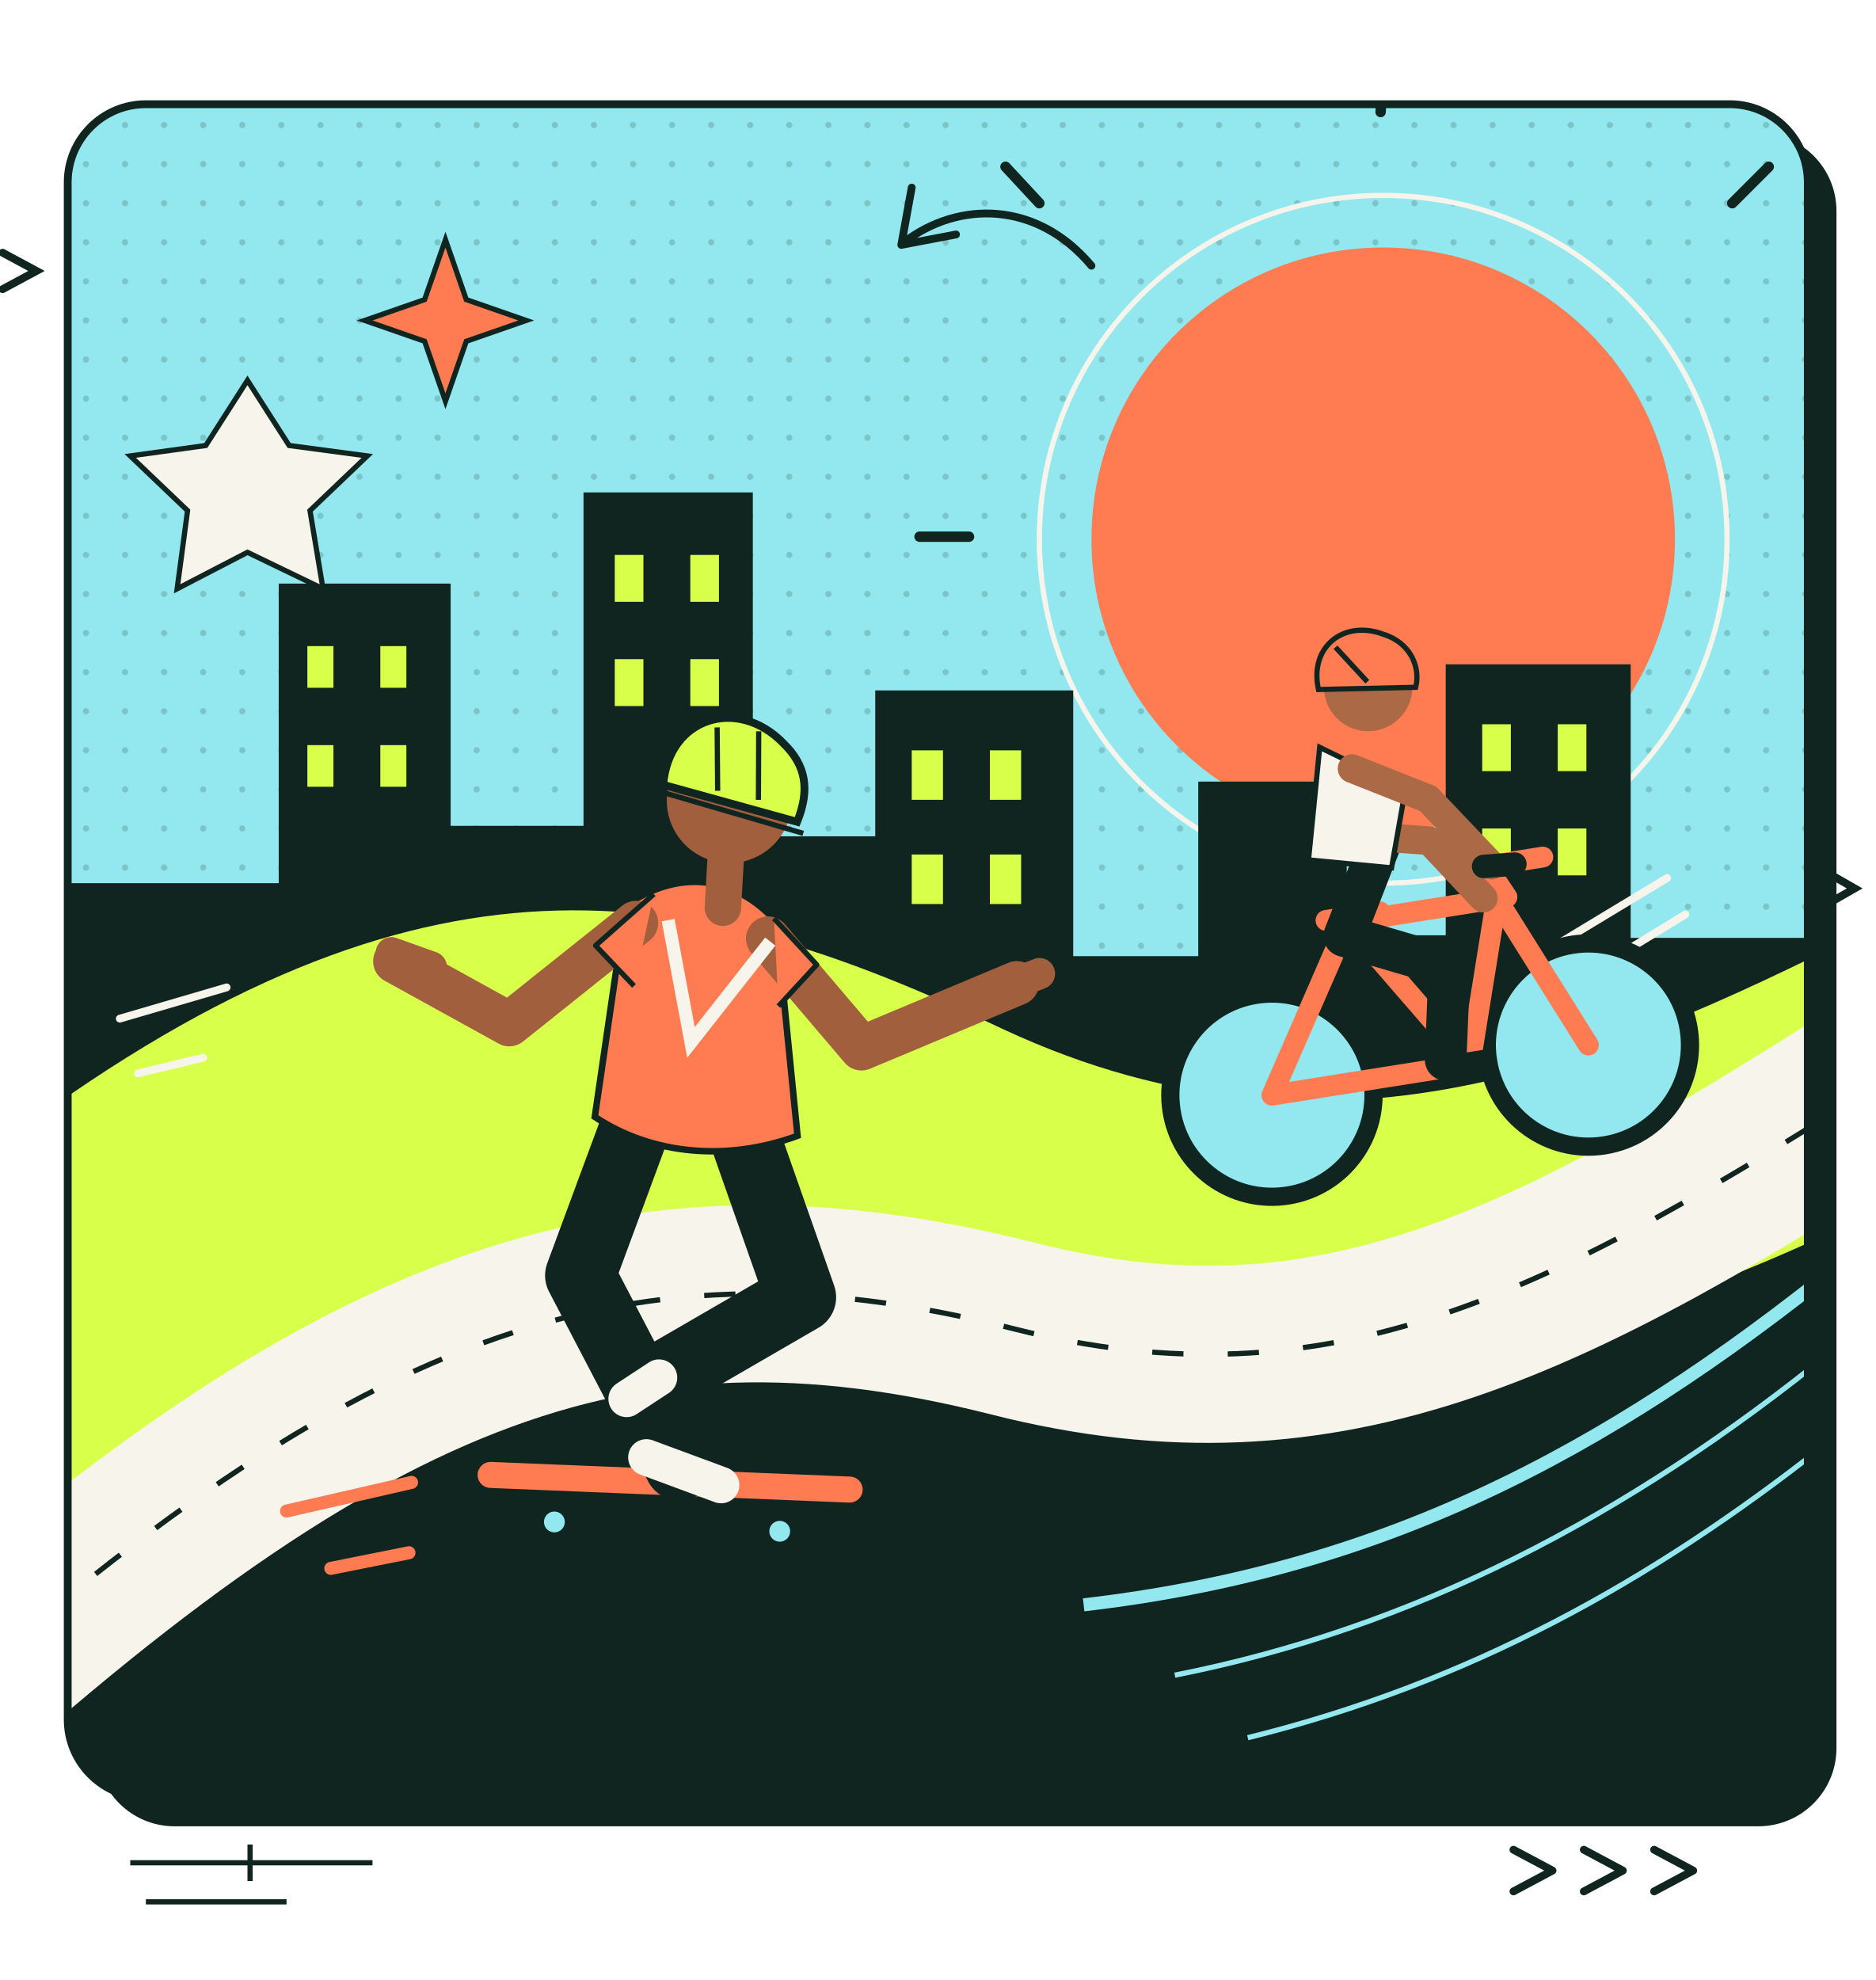
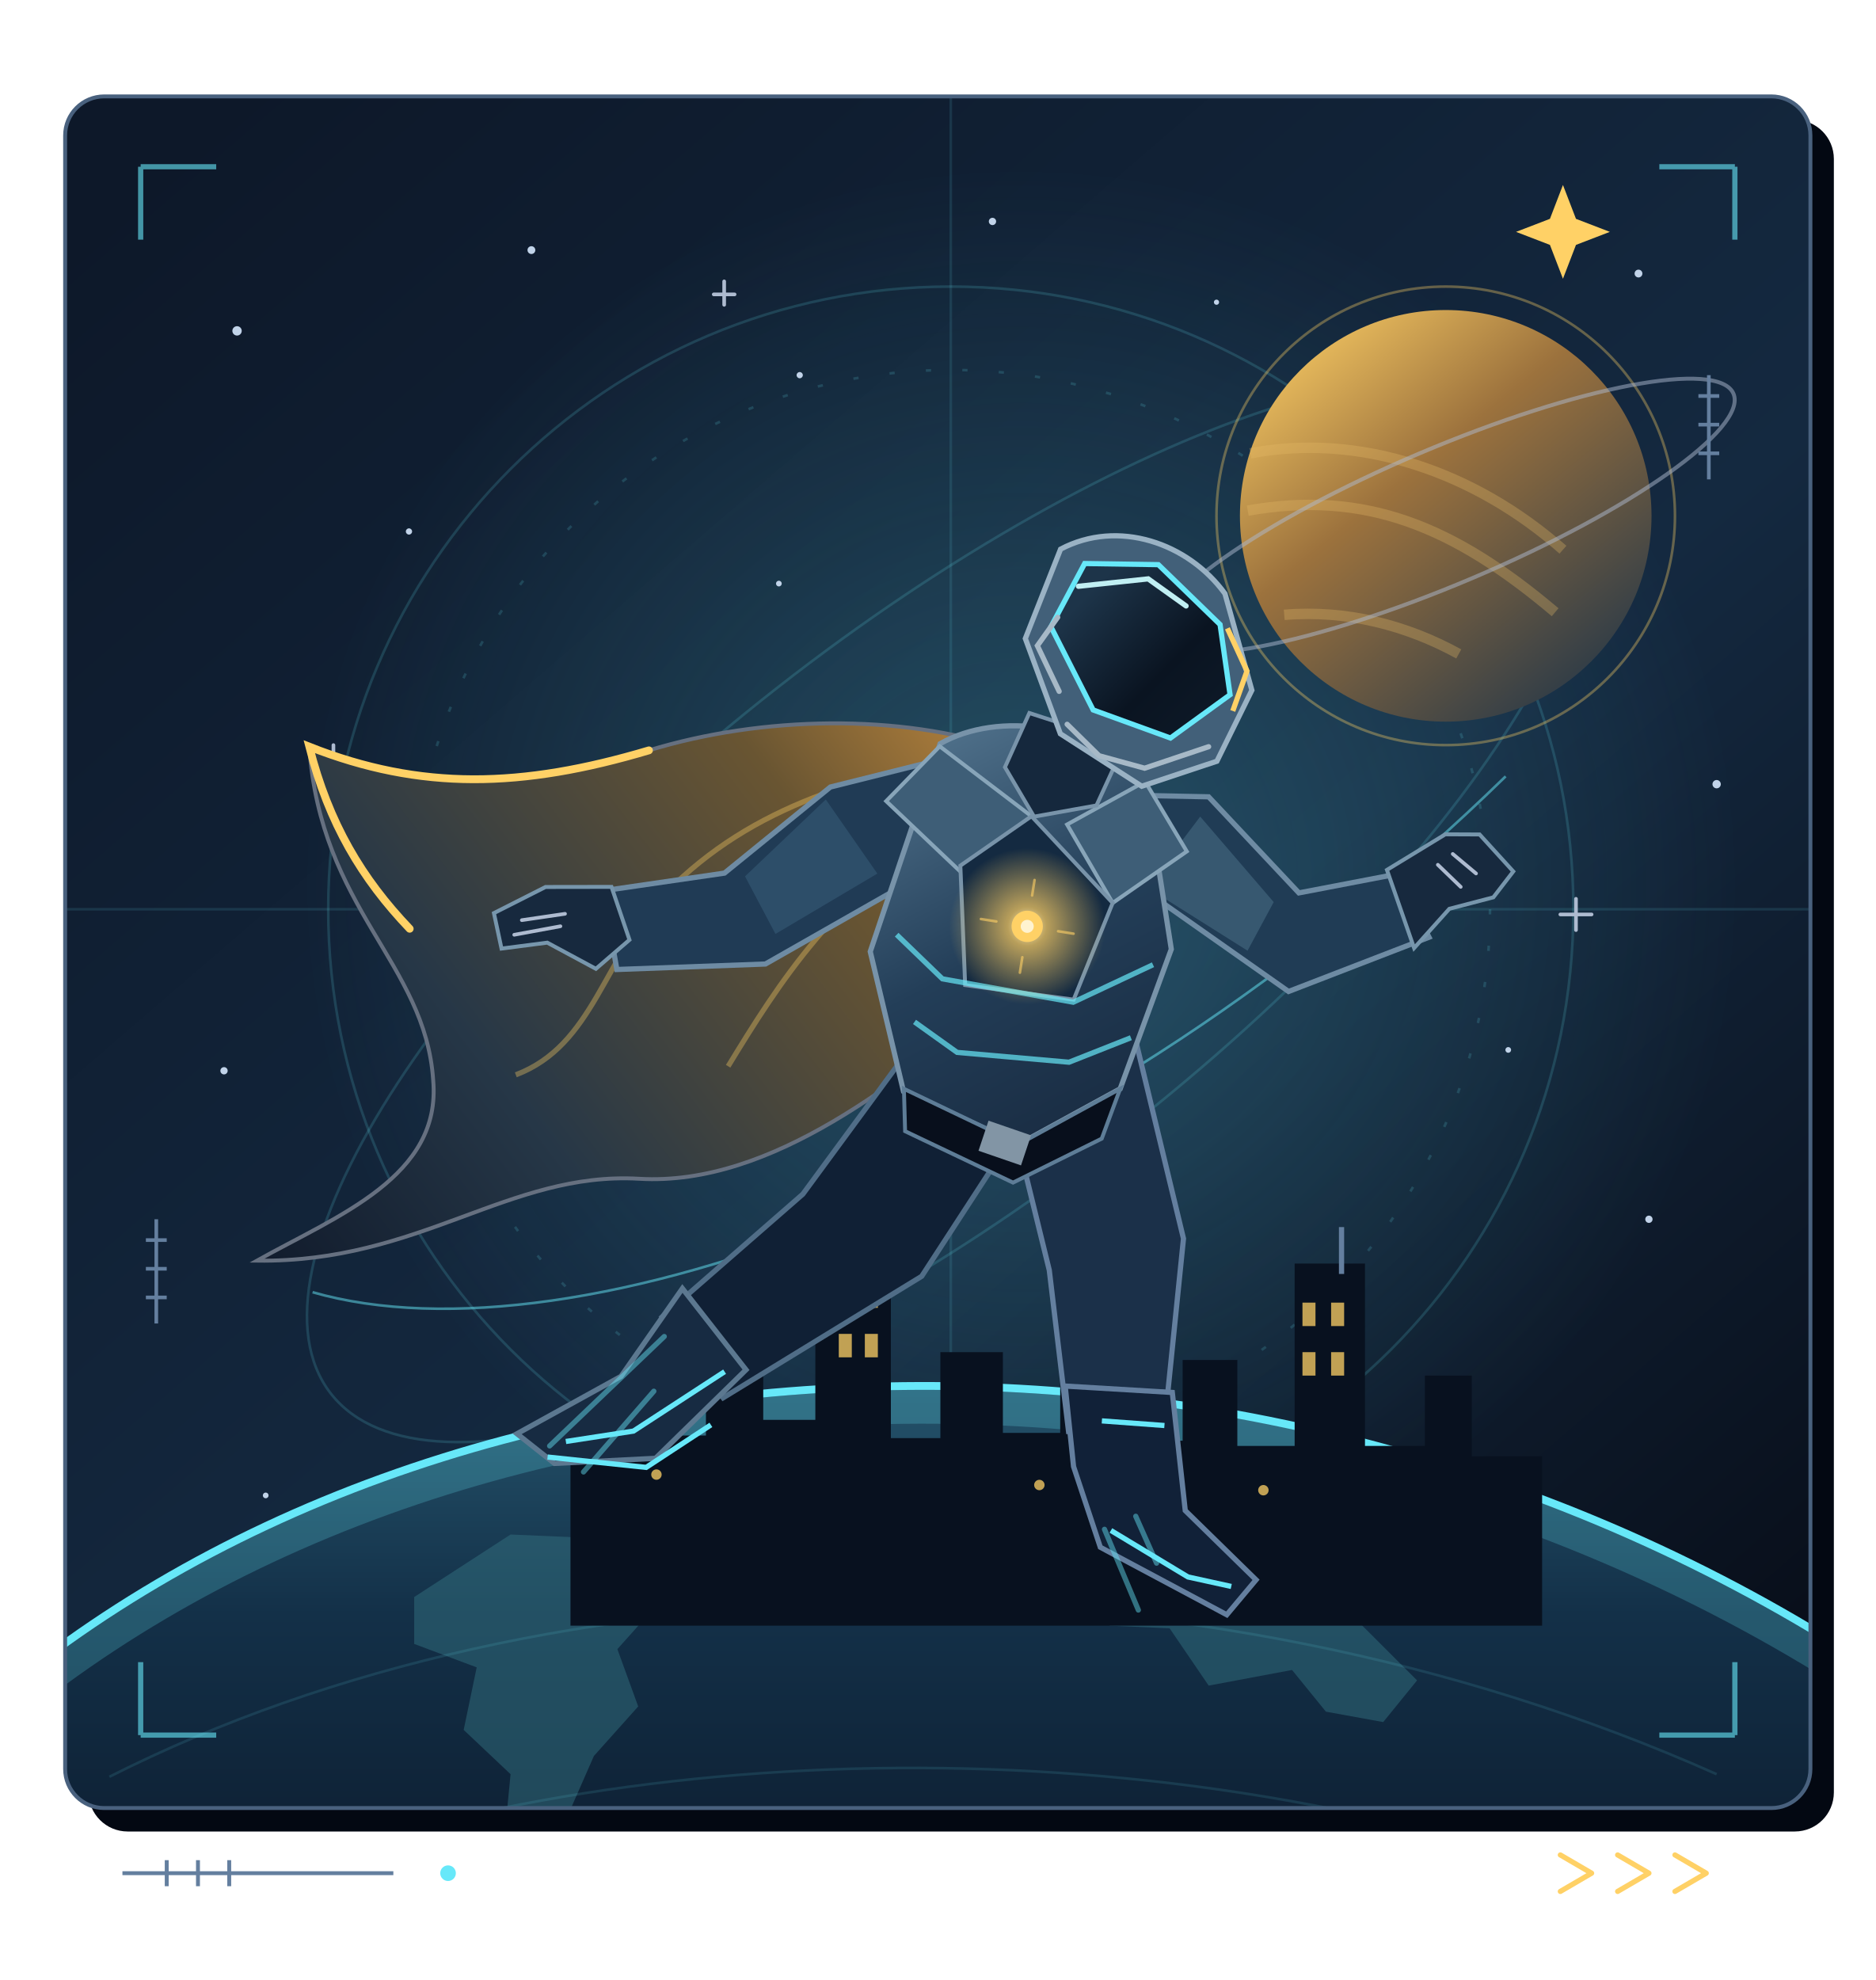
<svg xmlns="http://www.w3.org/2000/svg" width="720" height="760" viewBox="0 0 720 760" fill="none" role="img" aria-labelledby="title desc">
  <defs>
+     <linearGradient id="space" x1="77" y1="47" x2="640" y2="700" gradientUnits="userSpaceOnUse">
+       <stop stop-color="#0d1829" />
+       <stop offset=".57" stop-color="#142940" />
+       <stop offset="1" stop-color="#080d18" />
+     </linearGradient>
+     <linearGradient id="planet" x1="483" y1="123" x2="607" y2="276" gradientUnits="userSpaceOnUse">
+       <stop stop-color="#ffd166" />
+       <stop offset=".42" stop-color="#9c723d" />
+       <stop offset="1" stop-color="#253748" />
+     </linearGradient>
+     <linearGradient id="earth" x1="365" y1="535" x2="365" y2="777" gradientUnits="userSpaceOnUse">
+       <stop stop-color="#24526a" />
+       <stop offset=".35" stop-color="#133048" />
+       <stop offset="1" stop-color="#0a1424" />
+     </linearGradient>
+     <linearGradient id="cape" x1="372" y1="280" x2="127" y2="539" gradientUnits="userSpaceOnUse">
+       <stop stop-color="#b7833c" />
+       <stop offset=".23" stop-color="#695532" />
+       <stop offset=".66" stop-color="#263747" />
+       <stop offset="1" stop-color="#101a2b" />
+     </linearGradient>
+     <linearGradient id="armor" x1="328" y1="302" x2="466" y2="489" gradientUnits="userSpaceOnUse">
+       <stop stop-color="#4d6e88" />
+       <stop offset=".35" stop-color="#233e58" />
+       <stop offset="1" stop-color="#101b2e" />
+     </linearGradient>
+     <linearGradient id="visor" x1="398" y1="217" x2="471" y2="269" gradientUnits="userSpaceOnUse">
+       <stop stop-color="#1d3449" />
+       <stop offset=".46" stop-color="#0a1421" />
+       <stop offset="1" stop-color="#101d2c" />
+     </linearGradient>
+     <radialGradient id="halo">
+       <stop stop-color="#67e8f9" stop-opacity=".22" />
+       <stop offset="1" stop-color="#67e8f9" stop-opacity="0" />
+     </radialGradient>
+     <radialGradient id="heart">
+       <stop stop-color="#fff4cb" />
+       <stop offset=".25" stop-color="#ffd166" stop-opacity=".7" />
+       <stop offset="1" stop-color="#ffd166" stop-opacity="0" />
+     </radialGradient>
    <clipPath id="frame">
-       <rect x="26" y="40" width="668" height="650" rx="30" />
+       <rect x="25" y="37" width="670" height="657" rx="15" />
    </clipPath>
-     <pattern id="dots" width="15" height="15" patternUnits="userSpaceOnUse">
-       <circle cx="3" cy="3" r="1.2" fill="#10251f" opacity=".18" />
-     </pattern>
  </defs>
-   <rect x="37" y="51" width="668" height="650" rx="30" fill="#10251f" />
-   <rect x="26" y="40" width="668" height="650" rx="30" fill="#92e8ee" />
+   <rect x="34" y="46" width="670" height="657" rx="15" fill="#030812" />
+   <rect x="25" y="37" width="670" height="657" rx="15" fill="url(#space)" />
  <g clip-path="url(#frame)">
-     <path d="M26 40h668v650H26z" fill="url(#dots)" />
-     <circle cx="531" cy="207" r="112" fill="#ff7b52" />
-     <circle cx="531" cy="207" r="132" stroke="#f6f4eb" stroke-width="2" />
-     <path d="m530 43 1-20m-145 41 13 14m280-14-14 14m41 128h21M530 363v20M372 206h-19" stroke="#10251f" stroke-width="4" stroke-linecap="round" />
-     <path d="M41 339h66V224h66v93h51V189h65v132h47V265h76v102h48V300h57v59h38V255h71v105h87v134H26V339Z" fill="#10251f" />
-     <path d="M118 248h10v16h-10zm28 0h10v16h-10zm-28 38h10v16h-10zm28 0h10v16h-10zm90-73h11v18h-11zm29 0h11v18h-11zm-29 40h11v18h-11zm29 0h11v18h-11zm85 35h12v19h-12zm30 0h12v19h-12zm-30 40h12v19h-12zm30 0h12v19h-12zm189-50h11v18h-11zm29 0h11v18h-11zm-29 40h11v18h-11zm29 0h11v18h-11z" fill="#d8ff4a" />
-     <path d="M13 430c156-113 256-90 372-35 131 61 238 9 340-42v347H13V430Z" fill="#d8ff4a" />
-     <path d="M-9 624c147-160 281-179 437-126 118 40 204 11 304-39v248H-9Z" fill="#10251f" />
-     <path d="M-51 680c179-166 286-209 440-170 122 31 207-14 337-97" stroke="#f6f4eb" stroke-width="68" />
-     <path d="M-51 680c179-166 286-209 440-170 122 31 207-14 337-97" stroke="#10251f" stroke-width="2" stroke-dasharray="12 17" />
-     <path d="M416 616c112-13 198-56 292-132" stroke="#92e8ee" stroke-width="5" />
-     <path d="M451 643c91-18 173-60 253-125" stroke="#92e8ee" stroke-width="2" />
-     <path d="M479 667c85-21 155-60 221-112" stroke="#92e8ee" stroke-width="2" />
-     <path d="m46 391 41-12m-34 33 25-6m514-40 48-29m-29 36 36-22" stroke="#f6f4eb" stroke-width="3" stroke-linecap="round" />
-     <g transform="translate(480 285) rotate(-9)">
-       <circle cx="-13" cy="135" r="39" stroke="#10251f" stroke-width="7" fill="#92e8ee" />
-       <circle cx="110" cy="135" r="39" stroke="#10251f" stroke-width="7" fill="#92e8ee" />
-       <path d="m-13 135 39-61 38 61H-13Zm39-61h58l-20 61m20-61 26 61m-28-74 6 13m-70-2h21m44-11h21" stroke="#ff7b52" stroke-width="8" stroke-linecap="round" stroke-linejoin="round" />
-       <path d="m45 43-21 36 38 18-7 35" stroke="#10251f" stroke-width="16" stroke-linecap="round" stroke-linejoin="round" />
-       <path d="m32 41 30 7 17 25" stroke="#ab6945" stroke-width="11" stroke-linecap="round" stroke-linejoin="round" />
-       <path d="m26 6 30 21-10 29-31-8 11-42Z" fill="#f6f4eb" stroke="#10251f" stroke-width="2" />
-       <path d="m37 16 27 16 20 29" stroke="#ab6945" stroke-width="11" stroke-linecap="round" stroke-linejoin="round" />
-       <path d="m81 61 12 1m-37 73h13" stroke="#10251f" stroke-width="9" stroke-linecap="round" />
-       <circle cx="48" cy="-14" r="17" fill="#ab6945" />
-       <path d="M29-16c-1-17 14-25 28-17 10 5 12 15 9 22L29-16Z" fill="#ff7b52" stroke="#10251f" stroke-width="2" />
-       <path d="m38-31 10 15" stroke="#10251f" stroke-width="2" />
+     <circle cx="392" cy="340" r="274" fill="url(#halo)" />
+     <g stroke="#67e8f9" stroke-opacity=".16">
+       <circle cx="365" cy="349" r="239" />
+       <circle cx="365" cy="349" r="207" stroke-dasharray="2 12" />
+       <path d="M25 349h670M365 37v657" stroke-opacity=".12" />
+       <ellipse cx="365" cy="349" rx="302" ry="108" transform="rotate(-38 365 349)" />
+       <path d="M120 496c101 29 298-42 458-198" stroke-opacity=".5" />
    </g>
-     <g transform="translate(264 325) rotate(9)">
-       <ellipse cx="12" cy="278" rx="107" ry="15" fill="#10251f" opacity=".18" />
-       <path d="m-32 253 129-15" stroke="#10251f" stroke-width="18" stroke-linecap="round" />
-       <path d="m-37 250 137-16" stroke="#ff7b52" stroke-width="10" stroke-linecap="round" />
-       <circle cx="-10" cy="264" r="11" fill="#10251f" />
-       <circle cx="76" cy="254" r="11" fill="#10251f" />
-       <circle cx="-10" cy="264" r="4" fill="#92e8ee" />
-       <circle cx="76" cy="254" r="4" fill="#92e8ee" />
-       <path d="m-2 104-13 65 49 66m2-134 34 63-48 39" stroke="#10251f" stroke-width="27" stroke-linecap="round" stroke-linejoin="round" />
-       <path d="m21 234 30 6m-30-37-11 10" stroke="#f6f4eb" stroke-width="14" stroke-linecap="round" />
-       <path d="M-20 26c18-17 39-18 58-3l21 80c-25 14-54 16-78 5l-1-82Z" fill="#ff7b52" stroke="#10251f" stroke-width="2.5" />
-       <path d="m-15 32-42 46-47-17m140-31 42 36 55-34" stroke="#a15f3d" stroke-width="17" stroke-linecap="round" stroke-linejoin="round" />
-       <path d="m-90 61-16-3m235-24 12-7" stroke="#a15f3d" stroke-width="12" stroke-linecap="round" />
-       <path d="m-10 20-19 23 17 13m49-34 19 15-12 18" fill="#ff7b52" stroke="#10251f" stroke-width="2" stroke-linejoin="round" />
-       <path d="m-3 29 16 45 24-43" stroke="#f6f4eb" stroke-width="5" />
-       <path d="m15 1 2 20" stroke="#a15f3d" stroke-width="14" stroke-linecap="round" />
-       <circle cx="13" cy="-20" r="24" fill="#a15f3d" />
-       <path d="M-13-22c-2-26 23-38 43-23 10 7 13 16 10 29l-53-6Z" fill="#d8ff4a" stroke="#10251f" stroke-width="3" />
-       <path d="m4-47 4 24m12-25 4 26m-36 3 55 7" stroke="#10251f" stroke-width="2" />
+     <g fill="#c1d3e9">
+       <circle cx="91" cy="127" r="1.8" />
+       <circle cx="157" cy="204" r="1.2" />
+       <circle cx="204" cy="96" r="1.5" />
+       <circle cx="307" cy="144" r="1.2" />
+       <circle cx="381" cy="85" r="1.4" />
+       <circle cx="467" cy="116" r="1" />
+       <circle cx="629" cy="105" r="1.5" />
+       <circle cx="659" cy="301" r="1.6" />
+       <circle cx="579" cy="403" r="1.1" />
+       <circle cx="86" cy="411" r="1.4" />
+       <circle cx="102" cy="574" r="1.1" />
+       <circle cx="262" cy="565" r="1.6" />
+       <circle cx="633" cy="468" r="1.4" />
+       <circle cx="299" cy="224" r="1.1" />
+       <circle cx="505" cy="514" r="1.2" />
    </g>
-     <path d="m79 171 16-25 16 25 30 4-22 21 5 30-29-14-27 14 4-30-22-21 29-4Z" fill="#f6f4eb" stroke="#10251f" stroke-width="2" />
-     <path d="m179 115 23 8-23 8-8 23-8-23-23-8 23-8 8-23 8 23Z" fill="#ff7b52" stroke="#10251f" stroke-width="2" />
-     <path d="M419 102c-21-25-51-25-72-9m20-3-21 4 4-22" stroke="#10251f" stroke-width="3" stroke-linecap="round" stroke-linejoin="round" />
-     <path d="m110 580 48-11m-31 33 30-6" stroke="#ff7b52" stroke-width="5" stroke-linecap="round" />
+     <g stroke="#aebbd0" stroke-width="1.4" stroke-linecap="round">
+       <path d="M128 286v14m-7-7h14M605 345v12m-6-6h12M278 108v9m-4-4h8" />
+     </g>
+     <circle cx="555" cy="198" r="79" fill="url(#planet)" />
+     <circle cx="555" cy="198" r="88" stroke="#ffd166" stroke-opacity=".35" />
+     <path d="M480 174c42-8 86 7 120 37M479 196c45-8 79 6 118 39M493 236c24-2 47 4 67 15" stroke="#e8bb68" stroke-opacity=".3" stroke-width="4" />
+     <ellipse cx="555" cy="198" rx="120" ry="26" stroke="#aebbd0" stroke-opacity=".5" stroke-width="1.5" transform="rotate(-23 555 198)" />
+     <path d="m600 71 5 13 13 5-13 5-5 13-5-13-13-5 13-5 5-13Z" fill="#ffd166" />
+     <path d="M-15 663c184-167 514-178 750-12v142H-15V663Z" fill="url(#earth)" />
+     <path d="M-15 663c184-167 514-178 750-12" stroke="#67e8f9" stroke-width="3" />
+     <path d="M-15 671c184-167 514-178 750-12" stroke="#67e8f9" stroke-opacity=".22" stroke-width="13" />
+     <path d="m159 613 37-24 46 2 12 23-17 19 8 22-17 19-18 41-17-3 3-31-18-17 5-24-24-9Zm271-40 30 9 23 27 35 10 26 26-13 16-22-4-13-16-32 6-15-22-23-1-13-23Z" fill="#347381" fill-opacity=".48" />
+     <path d="M42 682c170-86 415-91 617-1M85 726c150-61 364-65 535-1" stroke="#67e8f9" stroke-opacity=".12" />
+     <path d="M247 551h24v-40h22v34h20v-65h29v72h19v-33h24v31h22v-62h25v65h22v-31h21v33h22v-70h27v70h23v-27h18v31h27v65H219v-65h28Z" fill="#08111f" />
+     <path d="M326 489v-14m189 14v-18" stroke="#647f9f" stroke-width="2" />
+     <g fill="#ffd166" fill-opacity=".75">
+       <path d="M279 522h5v8h-5zm43-29h5v9h-5zm10 0h5v9h-5zm-10 19h5v9h-5zm10 0h5v9h-5zm89-11h5v9h-5zm0 18h5v9h-5zm79-19h5v9h-5zm11 0h5v9h-5zm-11 19h5v9h-5zm11 0h5v9h-5z" />
+       <circle cx="252" cy="566" r="2" />
+       <circle cx="399" cy="570" r="2" />
+       <circle cx="485" cy="572" r="2" />
+     </g>
+     <g transform="rotate(9 370 375)">
+       <path d="M372 286c-42-7-94 2-135 22-46 22-84 29-129 19 14 61 57 75 67 119 9 36-28 57-56 79 62-9 90-49 140-54 51-5 94-54 126-90l-13-95Z" fill="url(#cape)" stroke="#667080" stroke-width="1.5" />
+       <path d="M368 287c-49 18-88 35-116 74-20 28-18 62-46 78m151-121c-40 31-57 71-71 105" stroke="#ffd166" stroke-opacity=".35" stroke-width="2" />
+       <path d="M237 308c-46 22-84 29-129 19 12 28 28 47 49 63" stroke="#ffd166" stroke-width="3" stroke-linecap="round" />
+       <path d="m354 405-32 62-46 55 28 27 68-58 29-65-47-21Z" fill="#102035" stroke="#506d87" stroke-width="2" />
+       <path d="m282 510 29 27-29 39-38 8-16-9 36-28 18-37Z" fill="#172b42" stroke="#5c7890" stroke-width="2" />
+       <path d="m303 539-31 28-25 8m-6 7 38-2 22-20" stroke="#67e8f9" stroke-width="2" />
+       <path d="m391 412 29 69 17 60 36-8-4-72-32-77-46 28Z" fill="#1b3049" stroke="#647f9f" stroke-width="2" />
+       <path d="m433 524 41-4 12 44 31 22-9 15-52-18-15-29-8-30Z" fill="#112138" stroke="#647f9f" stroke-width="2" />
+       <path d="m449 535 24-2m-14 43 32 13 17 1" stroke="#67e8f9" stroke-width="2" />
+       <path d="m348 294-40 17-35 39-45 14 10 29 56-11 45-36 9-52Z" fill="#203b55" stroke="#6e8ba3" stroke-width="2" />
+       <path d="m307 316-26 34 15 20 35-29-24-25Z" fill="#2d4e69" />
+       <path d="m231 362-25 4-18 13 5 13 17-5 20 7 11-13-10-19Z" fill="#17293e" stroke="#7796ac" stroke-width="1.5" />
+       <path d="m199 380 16-5m-18 11 17-6" stroke="#aebbd0" stroke-width="1.4" stroke-linecap="round" />
+       <path d="m423 296 29-4 40 31 36-13 16 22-50 29-53-26-18-39Z" fill="#203c55" stroke="#6e8ba3" stroke-width="2" />
+       <path d="m450 300 33 28-7 20-42-18 16-30Z" fill="#375870" />
+       <path d="m524 309 20-17 13-2 15 12-6 11-16 7-11 17-15-28Z" fill="#17293e" stroke="#7796ac" stroke-width="1.5" />
+       <path d="m548 299 10 6m-15-1 10 7" stroke="#aebbd0" stroke-width="1.4" stroke-linecap="round" />
+       <path d="M347 288c20-16 57-17 80 2l20 62-11 56-35 27-47-13-21-51 14-83Z" fill="url(#armor)" stroke="#7893a9" stroke-width="2" />
+       <path d="m347 289-17 24 32 22 24-25-39-21Zm80 1 20 24-25 24-22-27 27-21Z" fill="#3e5e77" stroke="#88a5b9" stroke-width="1.5" />
+       <path d="m362 333 24-23 36 28-9 39-42 1-9-45Z" fill="#142a41" stroke="#7893a9" stroke-width="1.5" />
+       <path d="m342 363 20 14 51 1 28-19m-87 36 18 9 43-3 22-13" stroke="#67e8f9" stroke-opacity=".7" stroke-width="2" />
+       <path d="m354 421 47 14 35-27-4 20-31 22-44-13-3-16Z" fill="#080f1c" stroke="#5e7d97" stroke-width="1.5" />
+       <path d="m388 428 17 3-2 12-17-3 2-12Z" fill="#8295a5" />
+       <path d="m379 271-6 22 14 17 23-8 7-25-38-6Z" fill="#15283d" stroke="#7994aa" stroke-width="1.5" />
+       <path d="M381 207c20-15 48-10 65 7l16 35-9 29-27 14-34-15-19-34 8-36Z" fill="#426079" stroke="#9ab2c4" stroke-width="2" />
+       <path d="m391 211 28-4 27 19 8 26-20 20-31-6-21-29 9-26Z" fill="url(#visor)" stroke="#67e8f9" stroke-width="2" />
+       <path d="m390 220 26-7 16 8" stroke="#c1eff3" stroke-width="2" stroke-linecap="round" />
+       <path d="m394 273 14 10 18 2 23-12m-65-40-6 12 11 16" stroke="#a7b9c7" stroke-width="2" stroke-linecap="round" />
+       <path d="m449 227 10 15-3 16" stroke="#ffd166" stroke-width="2" />
+       <circle cx="391" cy="352" r="30" fill="url(#heart)" />
+       <circle cx="391" cy="352" r="6" fill="#ffd166" />
+       <circle cx="391" cy="352" r="2.5" fill="#fff3d0" />
+       <path d="M391 340v-6m0 36v-6m-12-12h-6m36 0h-6" stroke="#ffd166" stroke-opacity=".6" stroke-linecap="round" />
+     </g>
+     <path d="m255 513-44 42m40-21-27 31m200 22 13 31m-1-36 8 18" stroke="#67e8f9" stroke-opacity=".45" stroke-width="2" stroke-linecap="round" />
+     <path d="M54 64h29m-29 0v28M666 64h-29m29 0v28M54 666h29m-29 0v-28M666 666h-29m29 0v-28" stroke="#67e8f9" stroke-opacity=".6" stroke-width="2" />
+     <path d="M60 468v40m-4-32h8m-8 11h8m-8 11h8m592-354v40m-4-32h8m-8 11h8m-8 11h8" stroke="#647f9f" stroke-width="1.4" />
  </g>
-   <rect x="26" y="40" width="668" height="650" rx="30" stroke="#10251f" stroke-width="3" />
-   <path d="m50 715 93 0m-47-7v14m-40 8h54" stroke="#10251f" stroke-width="2" />
-   <path d="m581 710 15 8-15 8m27-16 15 8-15 8m27-16 15 8-15 8" stroke="#10251f" stroke-width="3" stroke-linecap="round" stroke-linejoin="round" />
-   <path d="m1 97 13 7-13 7m697 222 14 8-14 8" stroke="#10251f" stroke-width="3" stroke-linecap="round" />
+   <rect x="25" y="37" width="670" height="657" rx="15" stroke="#49617e" stroke-width="1.5" />
+   <path d="M47 719h104m-87-5v10m12-10v10m12-10v10" stroke="#647f9f" stroke-width="1.5" />
+   <circle cx="172" cy="719" r="3" fill="#67e8f9" />
+   <path d="m599 712 12 7-12 7m22-14 12 7-12 7m22-14 12 7-12 7" stroke="#ffd166" stroke-width="2" stroke-linecap="round" stroke-linejoin="round" />
</svg>
